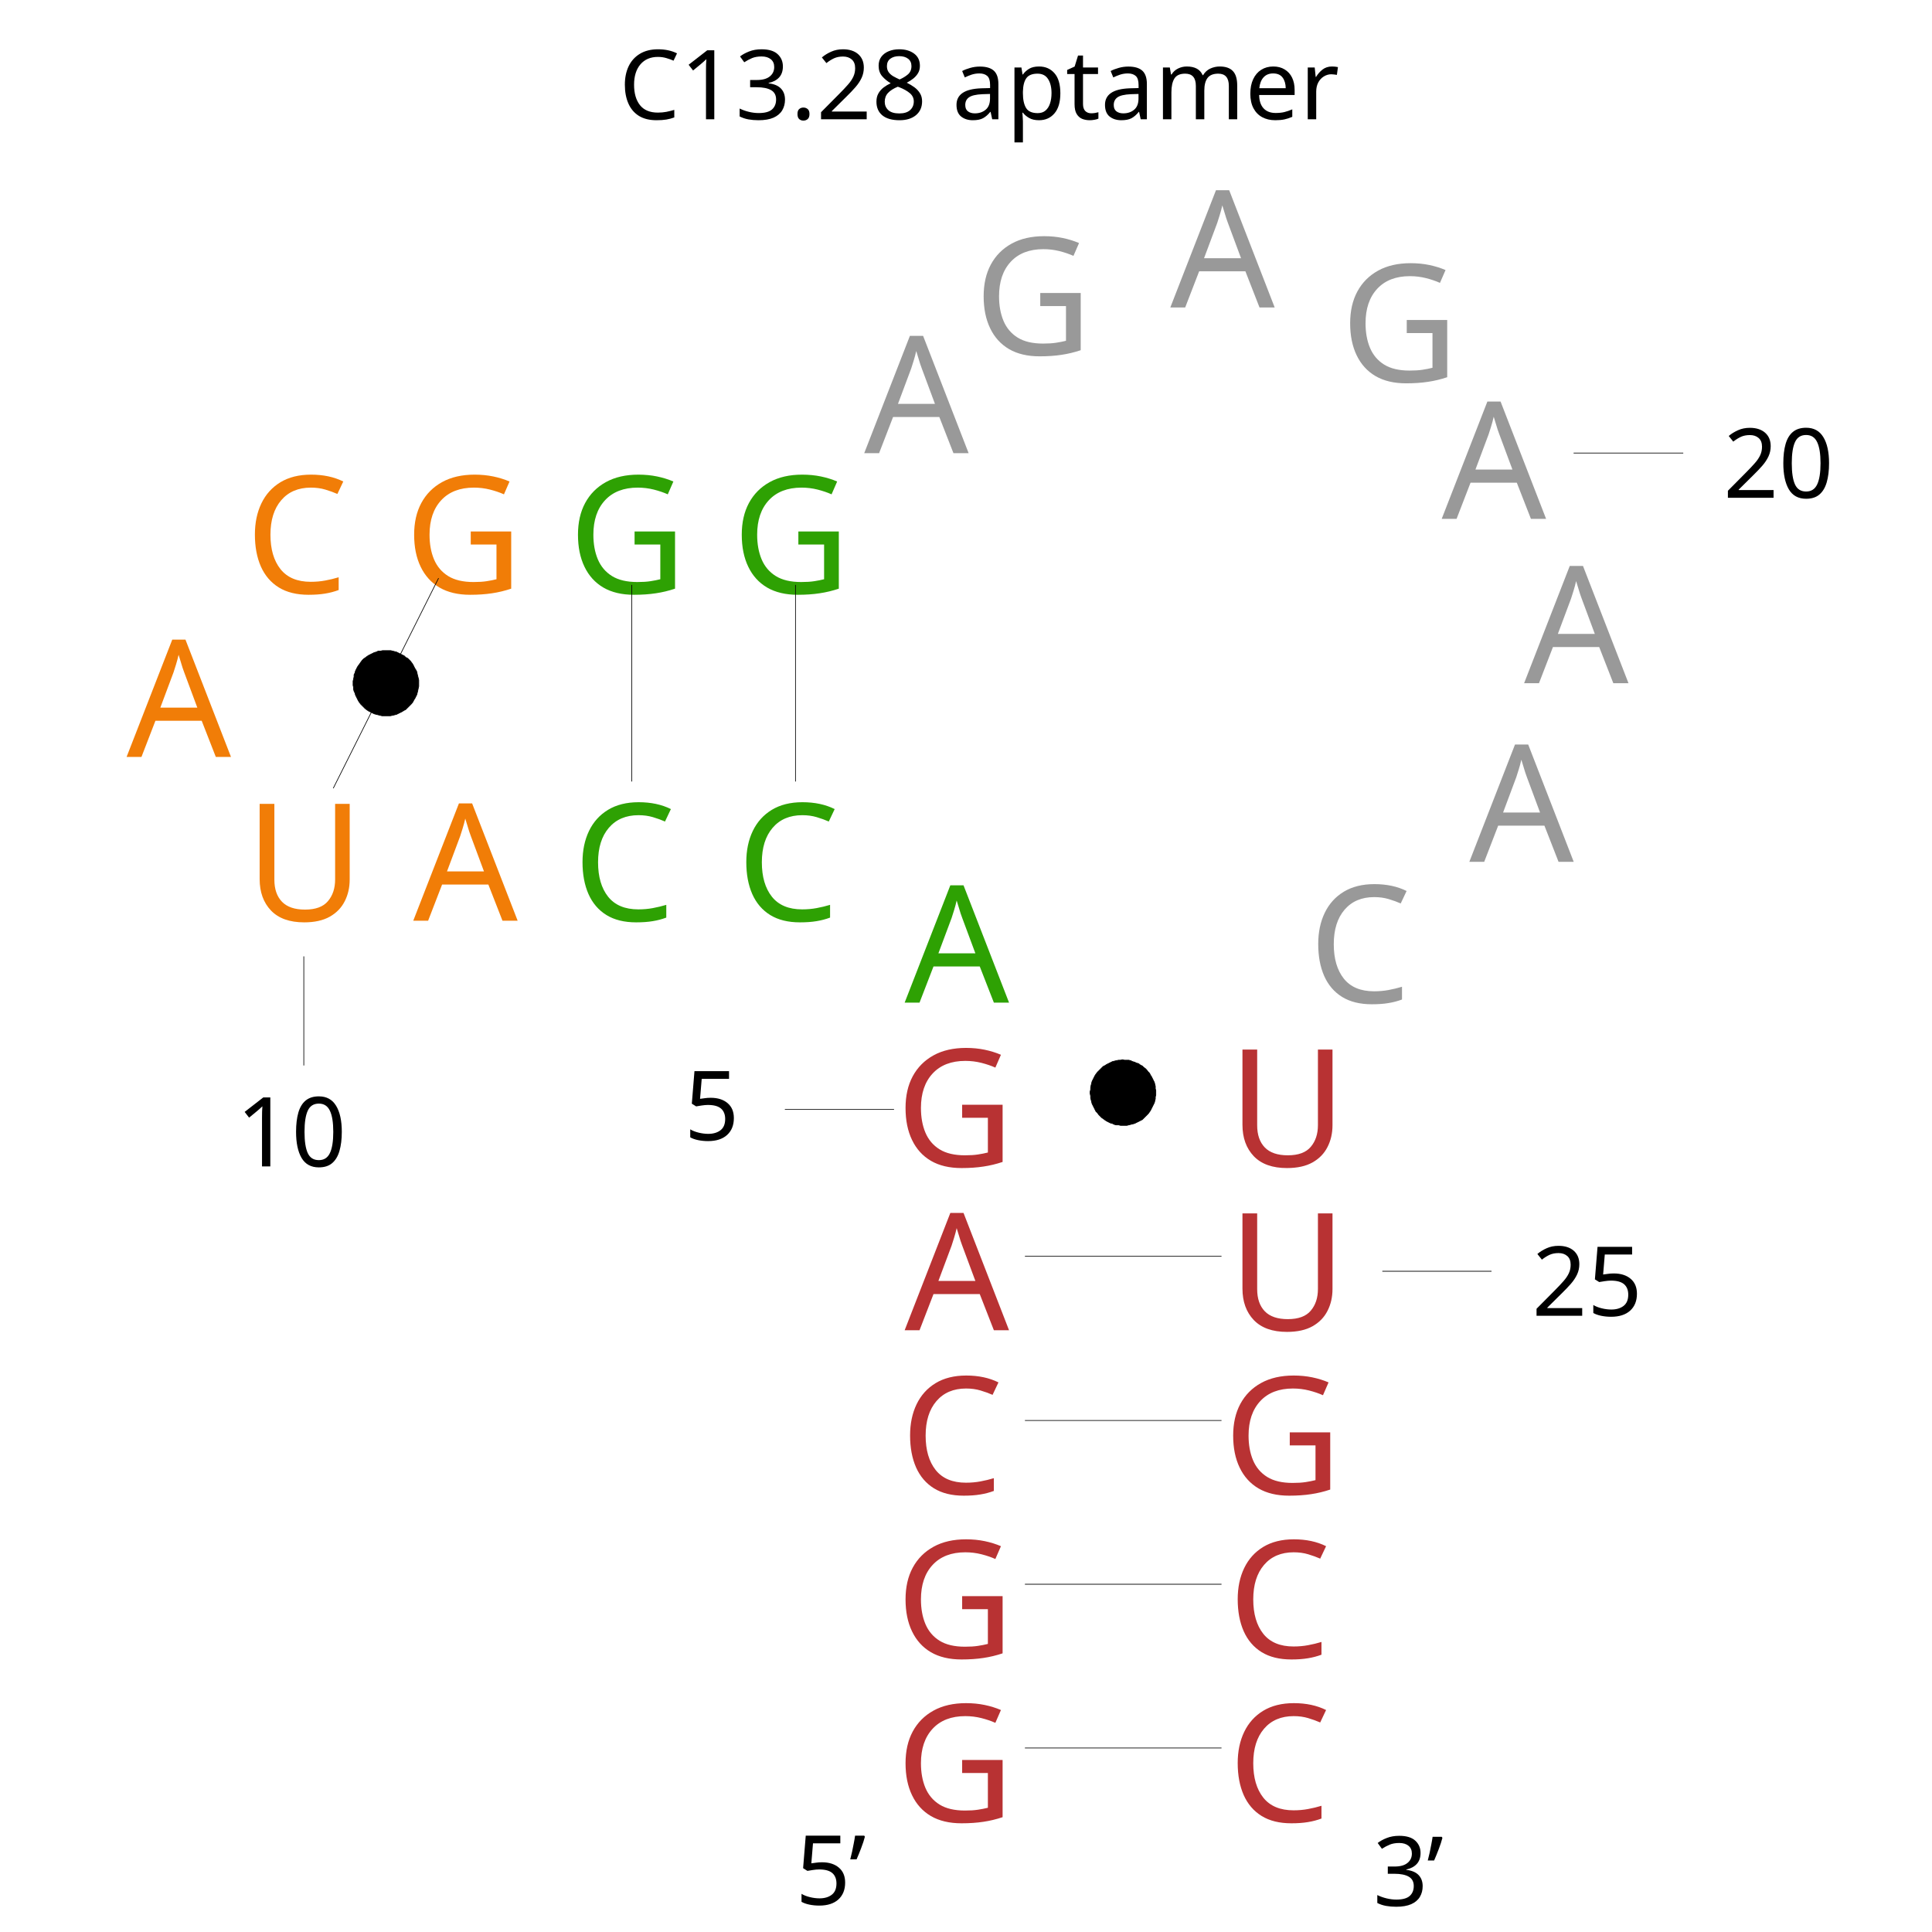
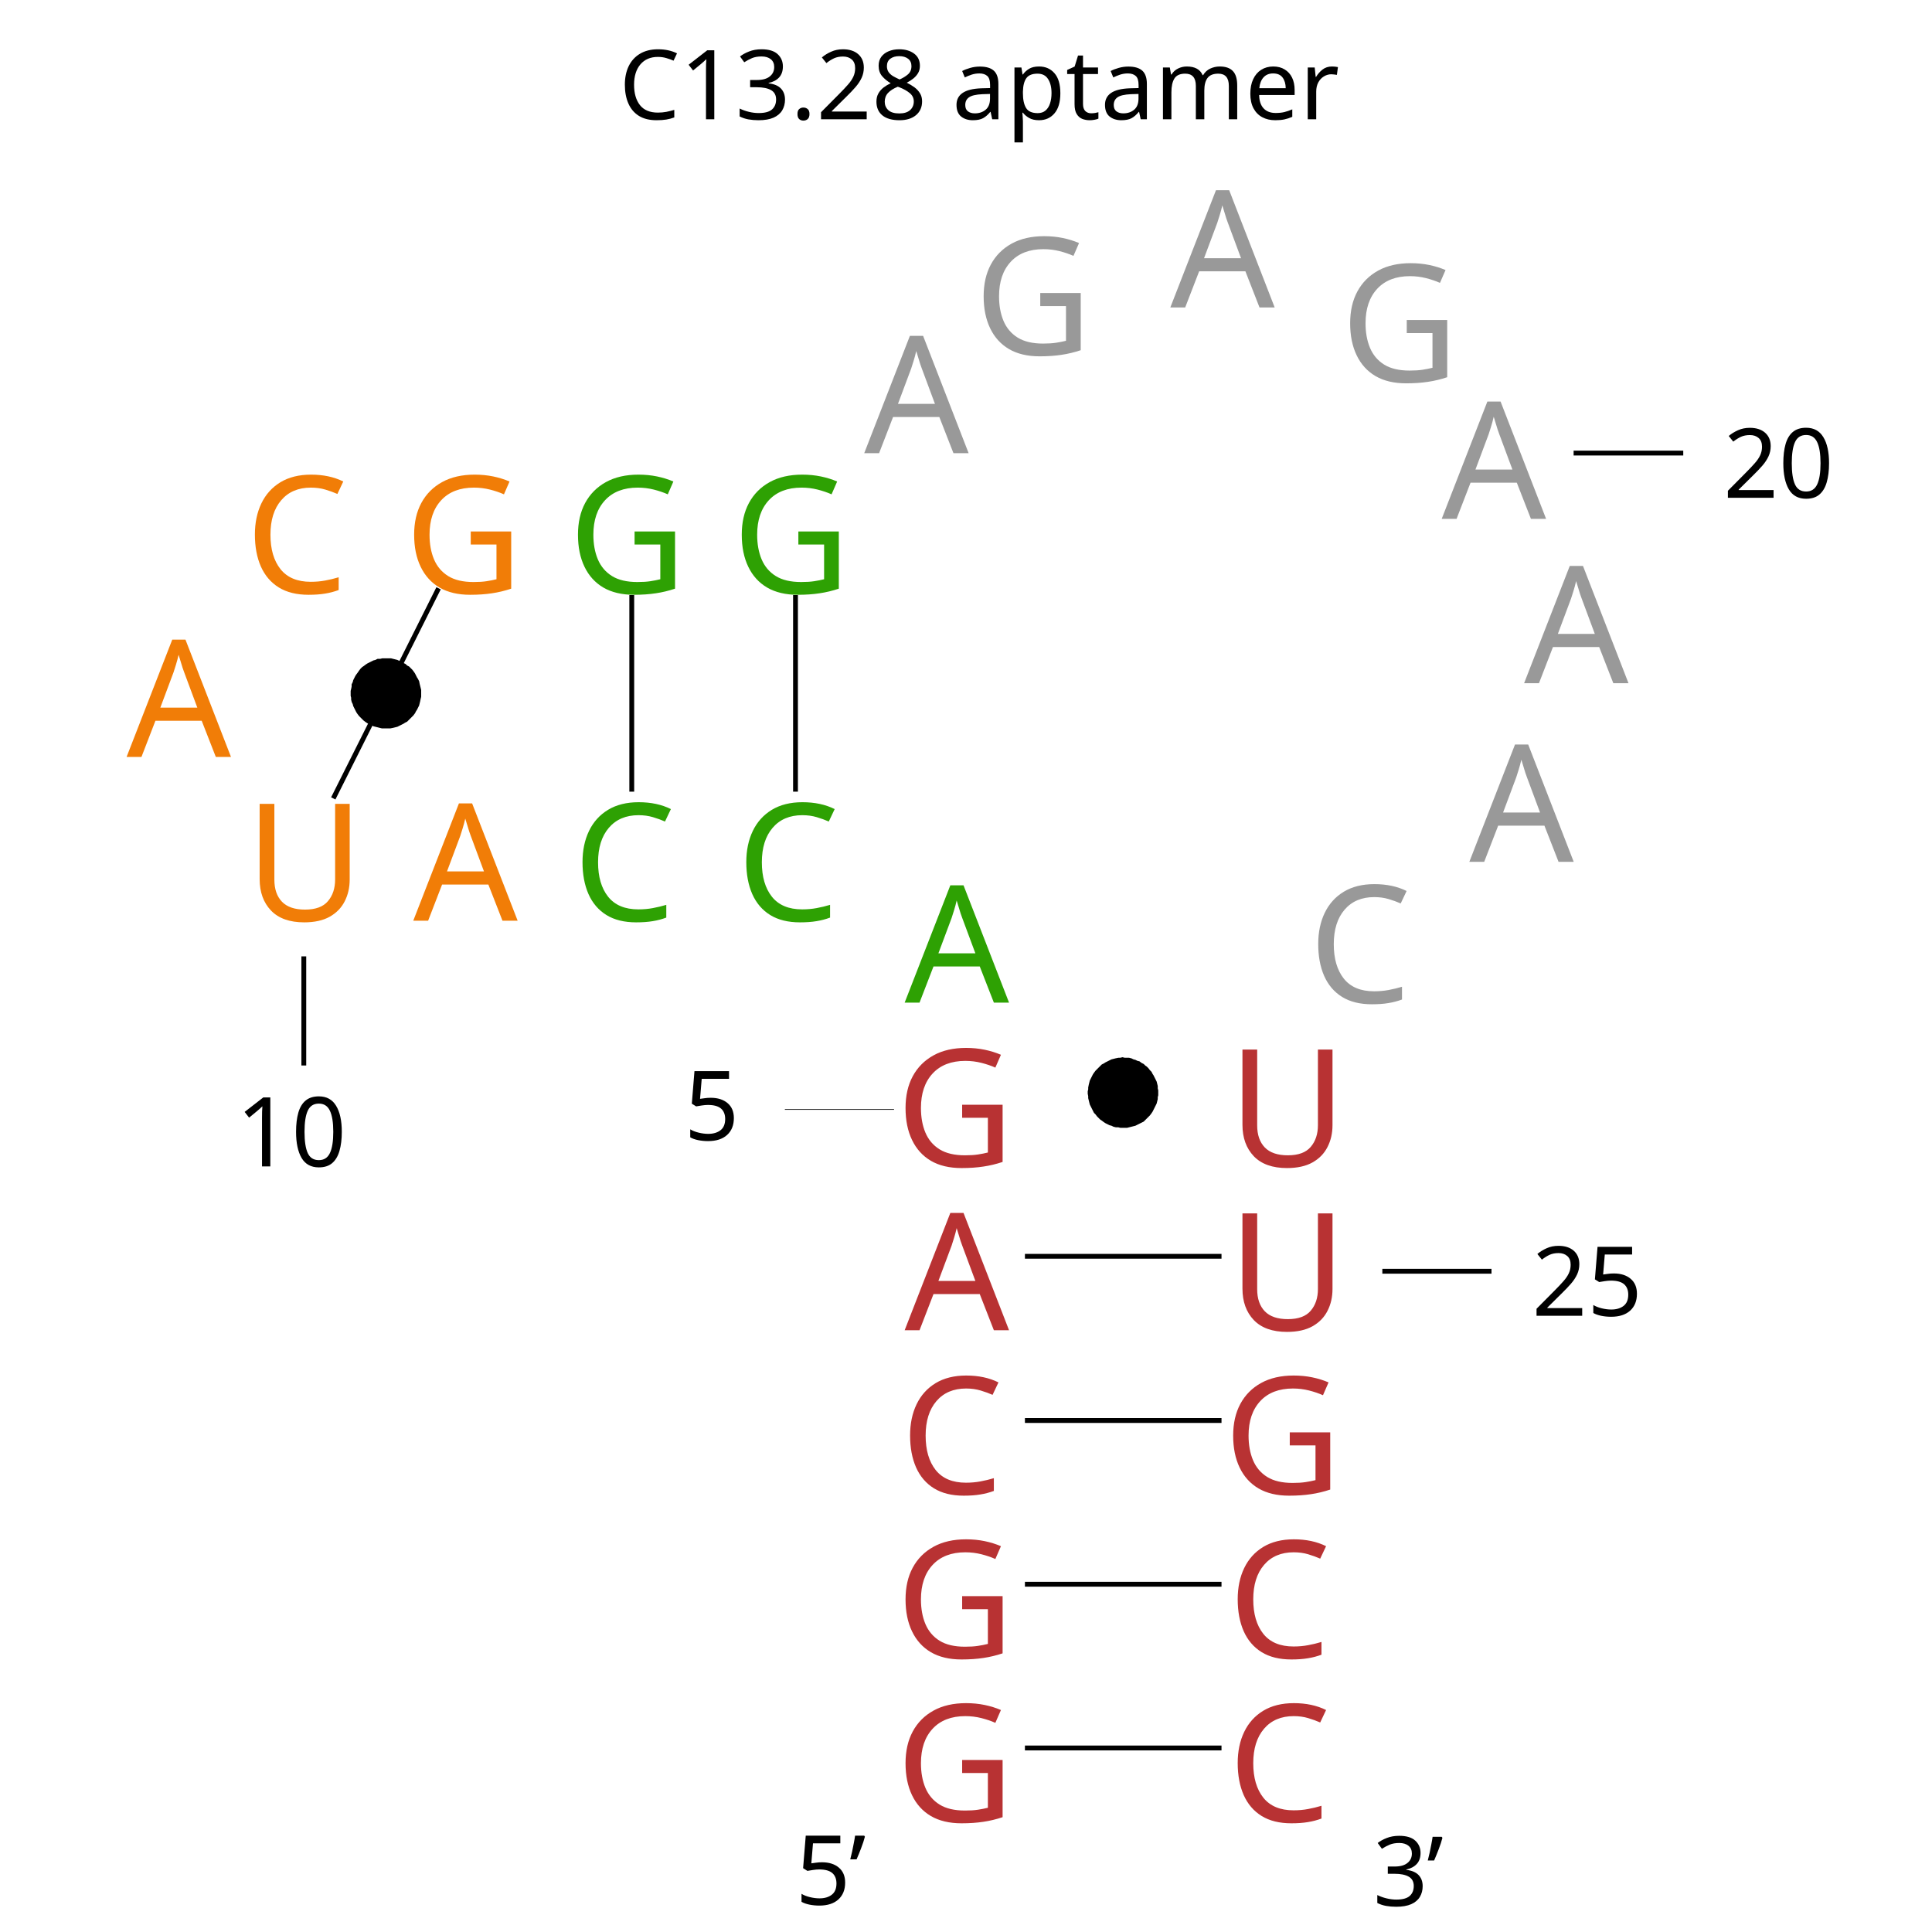
<svg xmlns="http://www.w3.org/2000/svg" version="1.1" id="图层_1" x="0px" y="0px" viewBox="0 0 400 400" style="enable-background:new 0 0 400 400;" xml:space="preserve">
  <style type="text/css">
	.st0{fill:#B83233;}
	.st1{font-family:'ArialMT';}
	.st2{font-size:33.88px;}
- 	.st3{letter-spacing:-1;}
- 	.st4{fill:#2EA103;}
- 	.st5{fill:none;stroke:#000000;stroke-width:0.14;stroke-miterlimit:1.11;}
- 	.st6{stroke:#000000;stroke-width:0.14;stroke-miterlimit:1.11;}
- 	.st7{fill:#F17D07;}
- 	.st8{font-size:20px;}
+ 	.st3{fill:#2EA103;}
+ 	.st4{fill:none;stroke:#000000;stroke-miterlimit:1.11;}
+ 	.st5{stroke:#000000;stroke-miterlimit:1.11;}
+ 	.st6{fill:#F17D07;}
+ 	.st7{font-size:20px;}
+ 	.st8{fill:none;stroke:#000000;stroke-width:0.14;stroke-miterlimit:1.11;}
	.st9{fill:#999999;}
</style>
  <g id="ID000002">
    <text transform="matrix(1 0 0 1 185.4215 377.1498)" class="st0 st1 st2">G</text>
  </g>
  <g id="ID000003">
    <text transform="matrix(1 0 0 1 185.4215 343.2299)" class="st0 st1 st2">G</text>
  </g>
  <g id="ID000004">
    <text transform="matrix(1 0 0 1 186.3615 309.3199)" class="st0 st1 st2">C</text>
  </g>
  <g id="ID000005">
-     <text transform="matrix(1 0 0 1 187.3015 275.4099)" class="st0 st1 st2 st3">A</text>
+     <text transform="matrix(1 0 0 1 187.3015 275.4099)" class="st0 st1 st2">A</text>
  </g>
  <g id="ID000006">
    <text transform="matrix(1 0 0 1 185.4215 241.4899)" class="st0 st1 st2">G</text>
  </g>
  <g id="ID000007">
-     <text transform="matrix(1 0 0 1 187.3015 207.5799)" class="st4 st1 st2 st3">A</text>
+     <text transform="matrix(1 0 0 1 187.3015 207.5799)" class="st3 st1 st2">A</text>
  </g>
  <g id="ID000008">
    <text transform="matrix(1 0 0 1 254.1915 241.4899)" class="st0 st1 st2">U</text>
  </g>
  <g id="ID000009">
    <text transform="matrix(1 0 0 1 254.1915 275.4099)" class="st0 st1 st2">U</text>
  </g>
  <g id="ID000010">
    <text transform="matrix(1 0 0 1 253.2515 309.3199)" class="st0 st1 st2">G</text>
  </g>
  <g id="ID000011">
    <text transform="matrix(1 0 0 1 254.1915 343.2299)" class="st0 st1 st2">C</text>
  </g>
  <g id="ID000012">
    <text transform="matrix(1 0 0 1 254.1915 377.1498)" class="st0 st1 st2">C</text>
  </g>
  <g id="ID000013">
-     <line class="st5" x1="212.2" y1="361.9" x2="252.9" y2="361.9" />
+     <line class="st4" x1="212.2" y1="361.9" x2="252.9" y2="361.9" />
  </g>
  <g id="ID000014">
-     <line class="st5" x1="212.2" y1="328" x2="252.9" y2="328" />
+     <line class="st4" x1="212.2" y1="328" x2="252.9" y2="328" />
  </g>
  <g id="ID000015">
-     <line class="st5" x1="212.2" y1="294.1" x2="252.9" y2="294.1" />
+     <line class="st4" x1="212.2" y1="294.1" x2="252.9" y2="294.1" />
  </g>
  <g id="ID000016">
-     <line class="st5" x1="212.2" y1="260.1" x2="252.9" y2="260.1" />
+     <line class="st4" x1="212.2" y1="260.1" x2="252.9" y2="260.1" />
  </g>
  <g id="ID000017">
-     <polygon class="st6" points="239.3,226.2 239.3,225.8 239.2,225.4 239.2,224.9 239.1,224.5 239,224.1 238.8,223.7 238.6,223.3    238.4,222.9 238.2,222.6 238,222.2 237.7,221.9 237.4,221.5 237.1,221.2 236.8,221 236.5,220.7 236.1,220.5 235.7,220.2    235.3,220.1 234.9,219.9 234.5,219.8 234.1,219.6 233.7,219.5 233.3,219.5 232.8,219.5 232.4,219.4 232,219.5 231.6,219.5    231.1,219.6 230.7,219.7 230.3,219.8 229.9,220 229.5,220.2 229.1,220.4 228.8,220.6 228.4,220.8 228.1,221.1 227.8,221.4    227.5,221.7 227.2,222 226.9,222.4 226.7,222.7 226.5,223.1 226.3,223.5 226.1,223.9 226,224.3 225.9,224.7 225.8,225.2    225.8,225.6 225.7,226 225.7,226.4 225.8,226.9 225.8,227.3 225.9,227.7 226,228.1 226.1,228.5 226.3,228.9 226.5,229.3    226.7,229.7 226.9,230.1 227.2,230.4 227.5,230.8 227.8,231.1 228.1,231.4 228.4,231.6 228.8,231.9 229.1,232.1 229.5,232.3    229.9,232.5 230.3,232.6 230.7,232.8 231.1,232.9 231.6,232.9 232,233 232.4,233 232.8,233 233.3,233 233.7,232.9 234.1,232.8    234.5,232.7 234.9,232.6 235.3,232.4 235.7,232.2 236.1,232 236.5,231.8 236.8,231.5 237.1,231.2 237.4,230.9 237.7,230.6    238,230.2 238.2,229.9 238.4,229.5 238.6,229.1 238.8,228.7 239,228.3 239.1,227.9 239.2,227.5 239.2,227.1 239.3,226.7  " />
+     <polygon class="st5" points="239.3,226.2 239.3,225.8 239.2,225.4 239.2,224.9 239.1,224.5 239,224.1 238.8,223.7 238.6,223.3    238.4,222.9 238.2,222.6 238,222.2 237.7,221.9 237.4,221.5 237.1,221.2 236.8,221 236.5,220.7 236.1,220.5 235.7,220.2    235.3,220.1 234.9,219.9 234.5,219.8 234.1,219.6 233.7,219.5 233.3,219.5 232.8,219.5 232.4,219.4 232,219.5 231.6,219.5    231.1,219.6 230.7,219.7 230.3,219.8 229.9,220 229.5,220.2 229.1,220.4 228.8,220.6 228.4,220.8 228.1,221.1 227.8,221.4    227.5,221.7 227.2,222 226.9,222.4 226.7,222.7 226.5,223.1 226.3,223.5 226.1,223.9 226,224.3 225.9,224.7 225.8,225.2    225.8,225.6 225.7,226 225.7,226.4 225.8,226.9 225.8,227.3 225.9,227.7 226,228.1 226.1,228.5 226.3,228.9 226.5,229.3    226.7,229.7 226.9,230.1 227.2,230.4 227.5,230.8 227.8,231.1 228.1,231.4 228.4,231.6 228.8,231.9 229.1,232.1 229.5,232.3    229.9,232.5 230.3,232.6 230.7,232.8 231.1,232.9 231.6,232.9 232,233 232.4,233 232.8,233 233.3,233 233.7,232.9 234.1,232.8    234.5,232.7 234.9,232.6 235.3,232.4 235.7,232.2 236.1,232 236.5,231.8 236.8,231.5 237.1,231.2 237.4,230.9 237.7,230.6    238,230.2 238.2,229.9 238.4,229.5 238.6,229.1 238.8,228.7 239,228.3 239.1,227.9 239.2,227.5 239.2,227.1 239.3,226.7  " />
  </g>
  <g id="ID000019">
-     <text transform="matrix(1 0 0 1 152.4515 190.6199)" class="st4 st1 st2">C</text>
+     <text transform="matrix(1 0 0 1 152.4515 190.6199)" class="st3 st1 st2">C</text>
  </g>
  <g id="ID000020">
-     <text transform="matrix(1 0 0 1 118.5415 190.6199)" class="st4 st1 st2">C</text>
+     <text transform="matrix(1 0 0 1 118.5415 190.6199)" class="st3 st1 st2">C</text>
  </g>
  <g id="ID000021">
-     <text transform="matrix(1 0 0 1 85.5616 190.6199)" class="st7 st1 st2 st3">A</text>
+     <text transform="matrix(1 0 0 1 85.5616 190.6199)" class="st6 st1 st2">A</text>
  </g>
  <g id="ID000022">
-     <text transform="matrix(1 0 0 1 50.7115 190.6199)" class="st7 st1 st2">U</text>
+     <text transform="matrix(1 0 0 1 50.7115 190.6199)" class="st6 st1 st2">U</text>
  </g>
  <g id="ID000023">
-     <line class="st5" x1="62.9" y1="198" x2="62.9" y2="220.6" />
+     <line class="st4" x1="62.9" y1="198" x2="62.9" y2="220.6" />
  </g>
  <g id="ID000025">
-     <text transform="matrix(1 0 0 1 26.2115 156.7099)" class="st7 st1 st2 st3">A</text>
+     <text transform="matrix(1 0 0 1 26.2115 156.71)" class="st6 st1 st2">A</text>
  </g>
  <g id="ID000026">
-     <text transform="matrix(1 0 0 1 50.7115 122.7999)" class="st7 st1 st2">C</text>
+     <text transform="matrix(1 0 0 1 50.7115 122.7999)" class="st6 st1 st2">C</text>
  </g>
  <g id="ID000027">
-     <text transform="matrix(1 0 0 1 83.6815 122.7999)" class="st7 st1 st2">G</text>
+     <text transform="matrix(1 0 0 1 83.6815 122.7999)" class="st6 st1 st2">G</text>
  </g>
  <g id="ID000028">
-     <text transform="matrix(1 0 0 1 117.6015 122.7999)" class="st4 st1 st2">G</text>
+     <text transform="matrix(1 0 0 1 117.6015 122.7999)" class="st3 st1 st2">G</text>
  </g>
  <g id="ID000029">
-     <text transform="matrix(1 0 0 1 151.5115 122.7999)" class="st4 st1 st2">G</text>
+     <text transform="matrix(1 0 0 1 151.5115 122.7999)" class="st3 st1 st2">G</text>
  </g>
  <g id="ID000030">
-     <line class="st5" x1="164.7" y1="161.8" x2="164.7" y2="121.1" />
+     <line class="st4" x1="164.7" y1="163.9" x2="164.7" y2="123.2" />
  </g>
  <g id="ID000031">
-     <line class="st5" x1="130.8" y1="161.8" x2="130.8" y2="121.1" />
+     <line class="st4" x1="130.8" y1="163.9" x2="130.8" y2="123.2" />
  </g>
  <g id="ID000032">
-     <line class="st5" x1="69" y1="163.2" x2="90.8" y2="119.7" />
+     <line class="st4" x1="69" y1="165.3" x2="90.8" y2="121.8" />
  </g>
  <g id="ID000033">
-     <polygon class="st6" points="82.9,135.4 82.5,135.2 82.1,135 81.7,134.9 81.3,134.8 80.9,134.7 80.5,134.7 80,134.7 79.6,134.7    79.2,134.7 78.8,134.8 78.3,134.8 77.9,135 77.5,135.1 77.1,135.3 76.7,135.5 76.3,135.7 76,135.9 75.6,136.2 75.3,136.4 75,136.7    74.7,137.1 74.5,137.4 74.2,137.8 74,138.1 73.8,138.5 73.6,138.9 73.5,139.3 73.3,139.7 73.3,140.1 73.2,140.6 73.1,141    73.1,141.4 73.1,141.9 73.2,142.3 73.2,142.7 73.3,143.1 73.5,143.5 73.6,143.9 73.8,144.3 74,144.7 74.2,145.1 74.4,145.4    74.7,145.8 75,146.1 75.3,146.4 75.6,146.7 76,147 76.3,147.2 76.7,147.4 77.1,147.6 77.5,147.8 77.9,147.9 78.3,148 78.7,148.1    79.1,148.2 79.6,148.2 80,148.2 80.4,148.2 80.8,148.2 81.3,148.1 81.7,148 82.1,147.9 82.5,147.7 82.9,147.5 83.3,147.3    83.6,147.1 84,146.9 84.3,146.6 84.6,146.3 84.9,146 85.2,145.7 85.5,145.3 85.7,144.9 85.9,144.6 86.1,144.2 86.3,143.8    86.4,143.4 86.5,143 86.6,142.5 86.7,142.1 86.7,141.7 86.7,141.3 86.7,140.8 86.6,140.4 86.5,140 86.4,139.6 86.3,139.1    86.1,138.7 85.9,138.4 85.7,138 85.5,137.6 85.3,137.3 85,136.9 84.7,136.6 84.4,136.3 84,136.1 83.7,135.8 83.3,135.6  " />
+     <polygon class="st5" points="82.9,137.5 82.5,137.3 82.1,137.1 81.7,137 81.3,136.9 80.9,136.8 80.5,136.8 80,136.8 79.6,136.8    79.2,136.8 78.8,136.9 78.3,136.9 77.9,137.1 77.5,137.2 77.1,137.4 76.7,137.6 76.3,137.8 76,138 75.6,138.3 75.3,138.5 75,138.8    74.7,139.2 74.5,139.5 74.2,139.9 74,140.2 73.8,140.6 73.6,141 73.5,141.4 73.3,141.8 73.3,142.2 73.2,142.7 73.1,143.1    73.1,143.5 73.1,144 73.2,144.4 73.2,144.8 73.3,145.2 73.5,145.6 73.6,146 73.8,146.4 74,146.8 74.2,147.2 74.4,147.5 74.7,147.9    75,148.2 75.3,148.5 75.6,148.8 76,149.1 76.3,149.3 76.7,149.5 77.1,149.7 77.5,149.9 77.9,150 78.3,150.1 78.7,150.2 79.1,150.3    79.6,150.3 80,150.3 80.4,150.3 80.8,150.3 81.3,150.2 81.7,150.1 82.1,150 82.5,149.8 82.9,149.6 83.3,149.4 83.6,149.2 84,149    84.3,148.7 84.6,148.4 84.9,148.1 85.2,147.8 85.5,147.4 85.7,147 85.9,146.7 86.1,146.3 86.3,145.9 86.4,145.5 86.5,145.1    86.6,144.6 86.7,144.2 86.7,143.8 86.7,143.4 86.7,142.9 86.6,142.5 86.5,142.1 86.4,141.7 86.3,141.2 86.1,140.8 85.9,140.5    85.7,140.1 85.5,139.7 85.3,139.4 85,139 84.7,138.7 84.4,138.4 84,138.2 83.7,137.9 83.3,137.7  " />
  </g>
-   <text transform="matrix(1 0 0 1 164.6815 394.3299)" class="st1 st8">5</text>
-   <text transform="matrix(1 0 0 1 175.8015 394.3299)" class="st1 st8">’</text>
-   <text transform="matrix(1 0 0 1 284.2515 394.5699)" class="st1 st8">3</text>
-   <text transform="matrix(1 0 0 1 295.3715 394.5699)" class="st1 st8">’</text>
+   <text transform="matrix(1 0 0 1 164.6815 394.3299)" class="st1 st7">5</text>
+   <text transform="matrix(1 0 0 1 175.8015 394.3299)" class="st1 st7">’</text>
+   <text transform="matrix(1 0 0 1 284.2515 394.5699)" class="st1 st7">3</text>
+   <text transform="matrix(1 0 0 1 295.3715 394.5699)" class="st1 st7">’</text>
  <g id="ID000023-2">
-     <line class="st5" x1="185.1" y1="229.7" x2="162.5" y2="229.7" />
+     <line class="st8" x1="185.1" y1="229.7" x2="162.5" y2="229.7" />
  </g>
-   <text transform="matrix(1 0 0 1 141.6415 236.0499)" class="st1 st8">5</text>
-   <text transform="matrix(1 0 0 1 48.8716 241.4899)" class="st1 st8">10</text>
+   <text transform="matrix(1 0 0 1 141.6415 236.0499)" class="st1 st7">5</text>
+   <text transform="matrix(1 0 0 1 48.8716 241.4899)" class="st1 st7">10</text>
  <g id="ID000002-2">
    <text transform="matrix(1 0 0 1 201.5916 73.4299)" class="st9 st1 st2">G</text>
  </g>
  <g id="ID000007-2">
-     <text transform="matrix(1 0 0 1 178.9315 93.8199)" class="st9 st1 st2 st3">A</text>
+     <text transform="matrix(1 0 0 1 178.9315 93.8199)" class="st9 st1 st2">A</text>
  </g>
  <g id="ID000007-3">
-     <text transform="matrix(1 0 0 1 242.3015 63.6599)" class="st9 st1 st2 st3">A</text>
+     <text transform="matrix(1 0 0 1 242.3015 63.6599)" class="st9 st1 st2">A</text>
  </g>
  <g id="ID000007-4">
-     <text transform="matrix(1 0 0 1 298.4915 107.4199)" class="st9 st1 st2 st3">A</text>
+     <text transform="matrix(1 0 0 1 298.4915 107.4199)" class="st9 st1 st2">A</text>
  </g>
  <g id="ID000007-5">
-     <text transform="matrix(1 0 0 1 304.2115 178.4299)" class="st9 st1 st2 st3">A</text>
+     <text transform="matrix(1 0 0 1 304.2115 178.4299)" class="st9 st1 st2">A</text>
  </g>
  <g id="ID000007-6">
-     <text transform="matrix(1 0 0 1 315.5515 141.4499)" class="st9 st1 st2 st3">A</text>
+     <text transform="matrix(1 0 0 1 315.5515 141.45)" class="st9 st1 st2">A</text>
  </g>
  <g id="ID000012-2">
    <text transform="matrix(1 0 0 1 270.8615 207.5799)" class="st9 st1 st2">C</text>
  </g>
  <g id="ID000002-3">
    <text transform="matrix(1 0 0 1 277.4716 79.0198)" class="st9 st1 st2">G</text>
  </g>
  <g id="ID000023-3">
-     <line class="st5" x1="348.5" y1="93.8" x2="325.8" y2="93.8" />
+     <line class="st4" x1="348.5" y1="93.8" x2="325.8" y2="93.8" />
  </g>
-   <text transform="matrix(1 0 0 1 356.7915 103.0599)" class="st1 st8">20</text>
+   <text transform="matrix(1 0 0 1 356.7915 103.0599)" class="st1 st7">20</text>
  <g id="ID000023-4">
-     <line class="st5" x1="308.8" y1="263.2" x2="286.2" y2="263.2" />
+     <line class="st4" x1="308.8" y1="263.2" x2="286.2" y2="263.2" />
  </g>
-   <text transform="matrix(1 0 0 1 317.1715 272.4199)" class="st1 st8">25</text>
-   <text transform="matrix(1 0 0 1 128.1516 24.6884)" class="st1 st8">C13.28 aptamer</text>
+   <text transform="matrix(1 0 0 1 317.1715 272.4199)" class="st1 st7">25</text>
+   <text transform="matrix(1 0 0 1 128.1516 24.6884)" class="st1 st7">C13.28 aptamer</text>
</svg>
